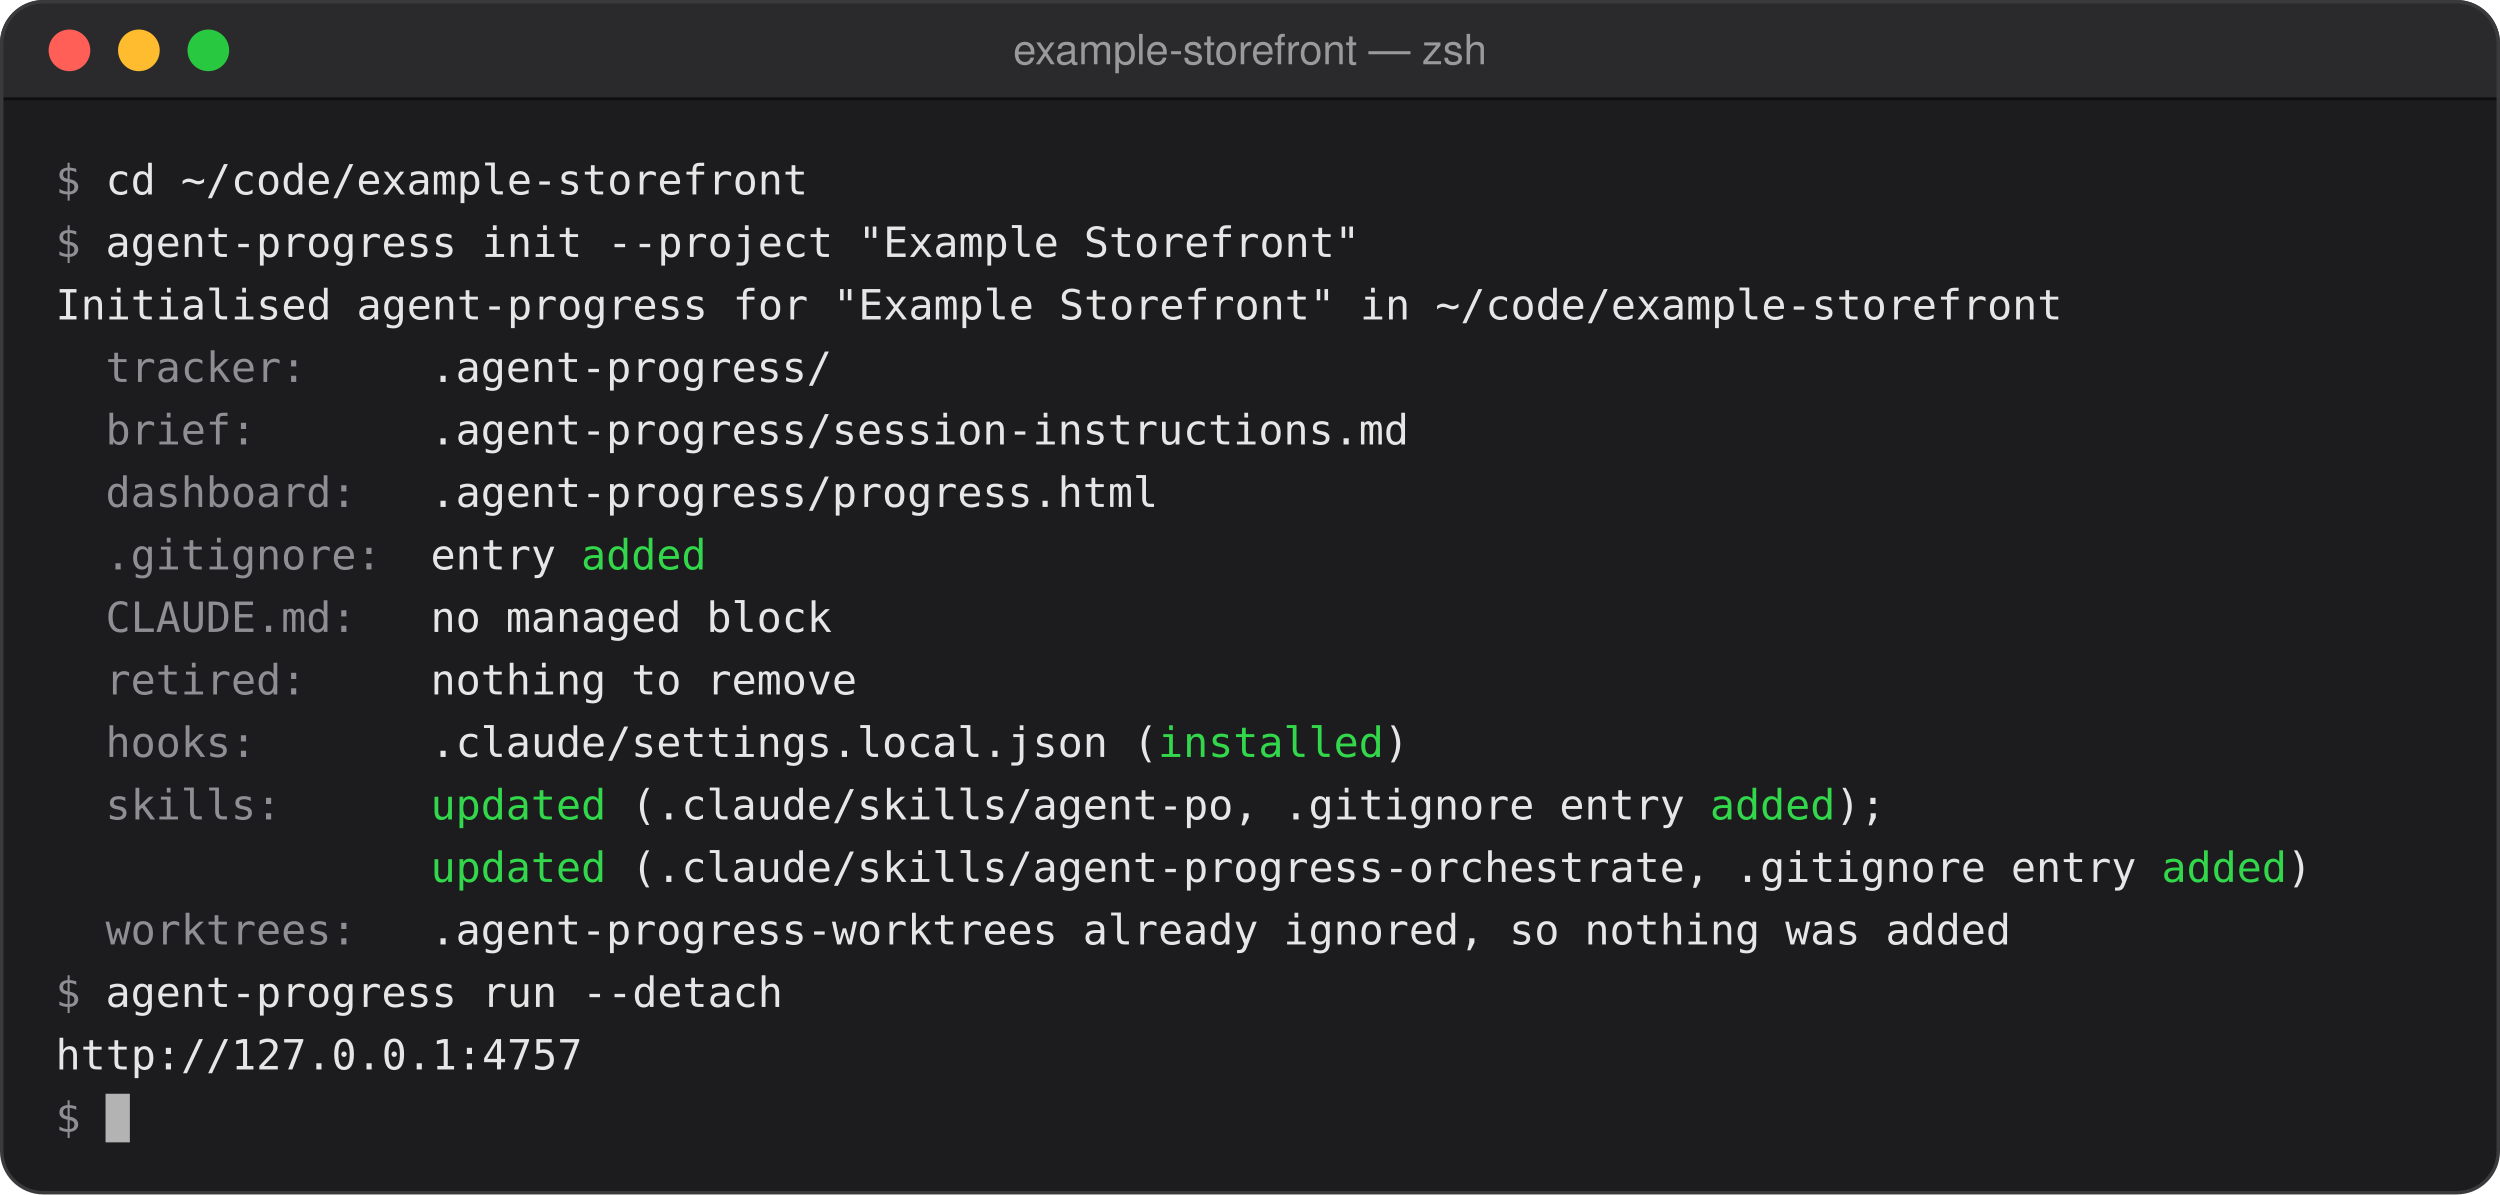
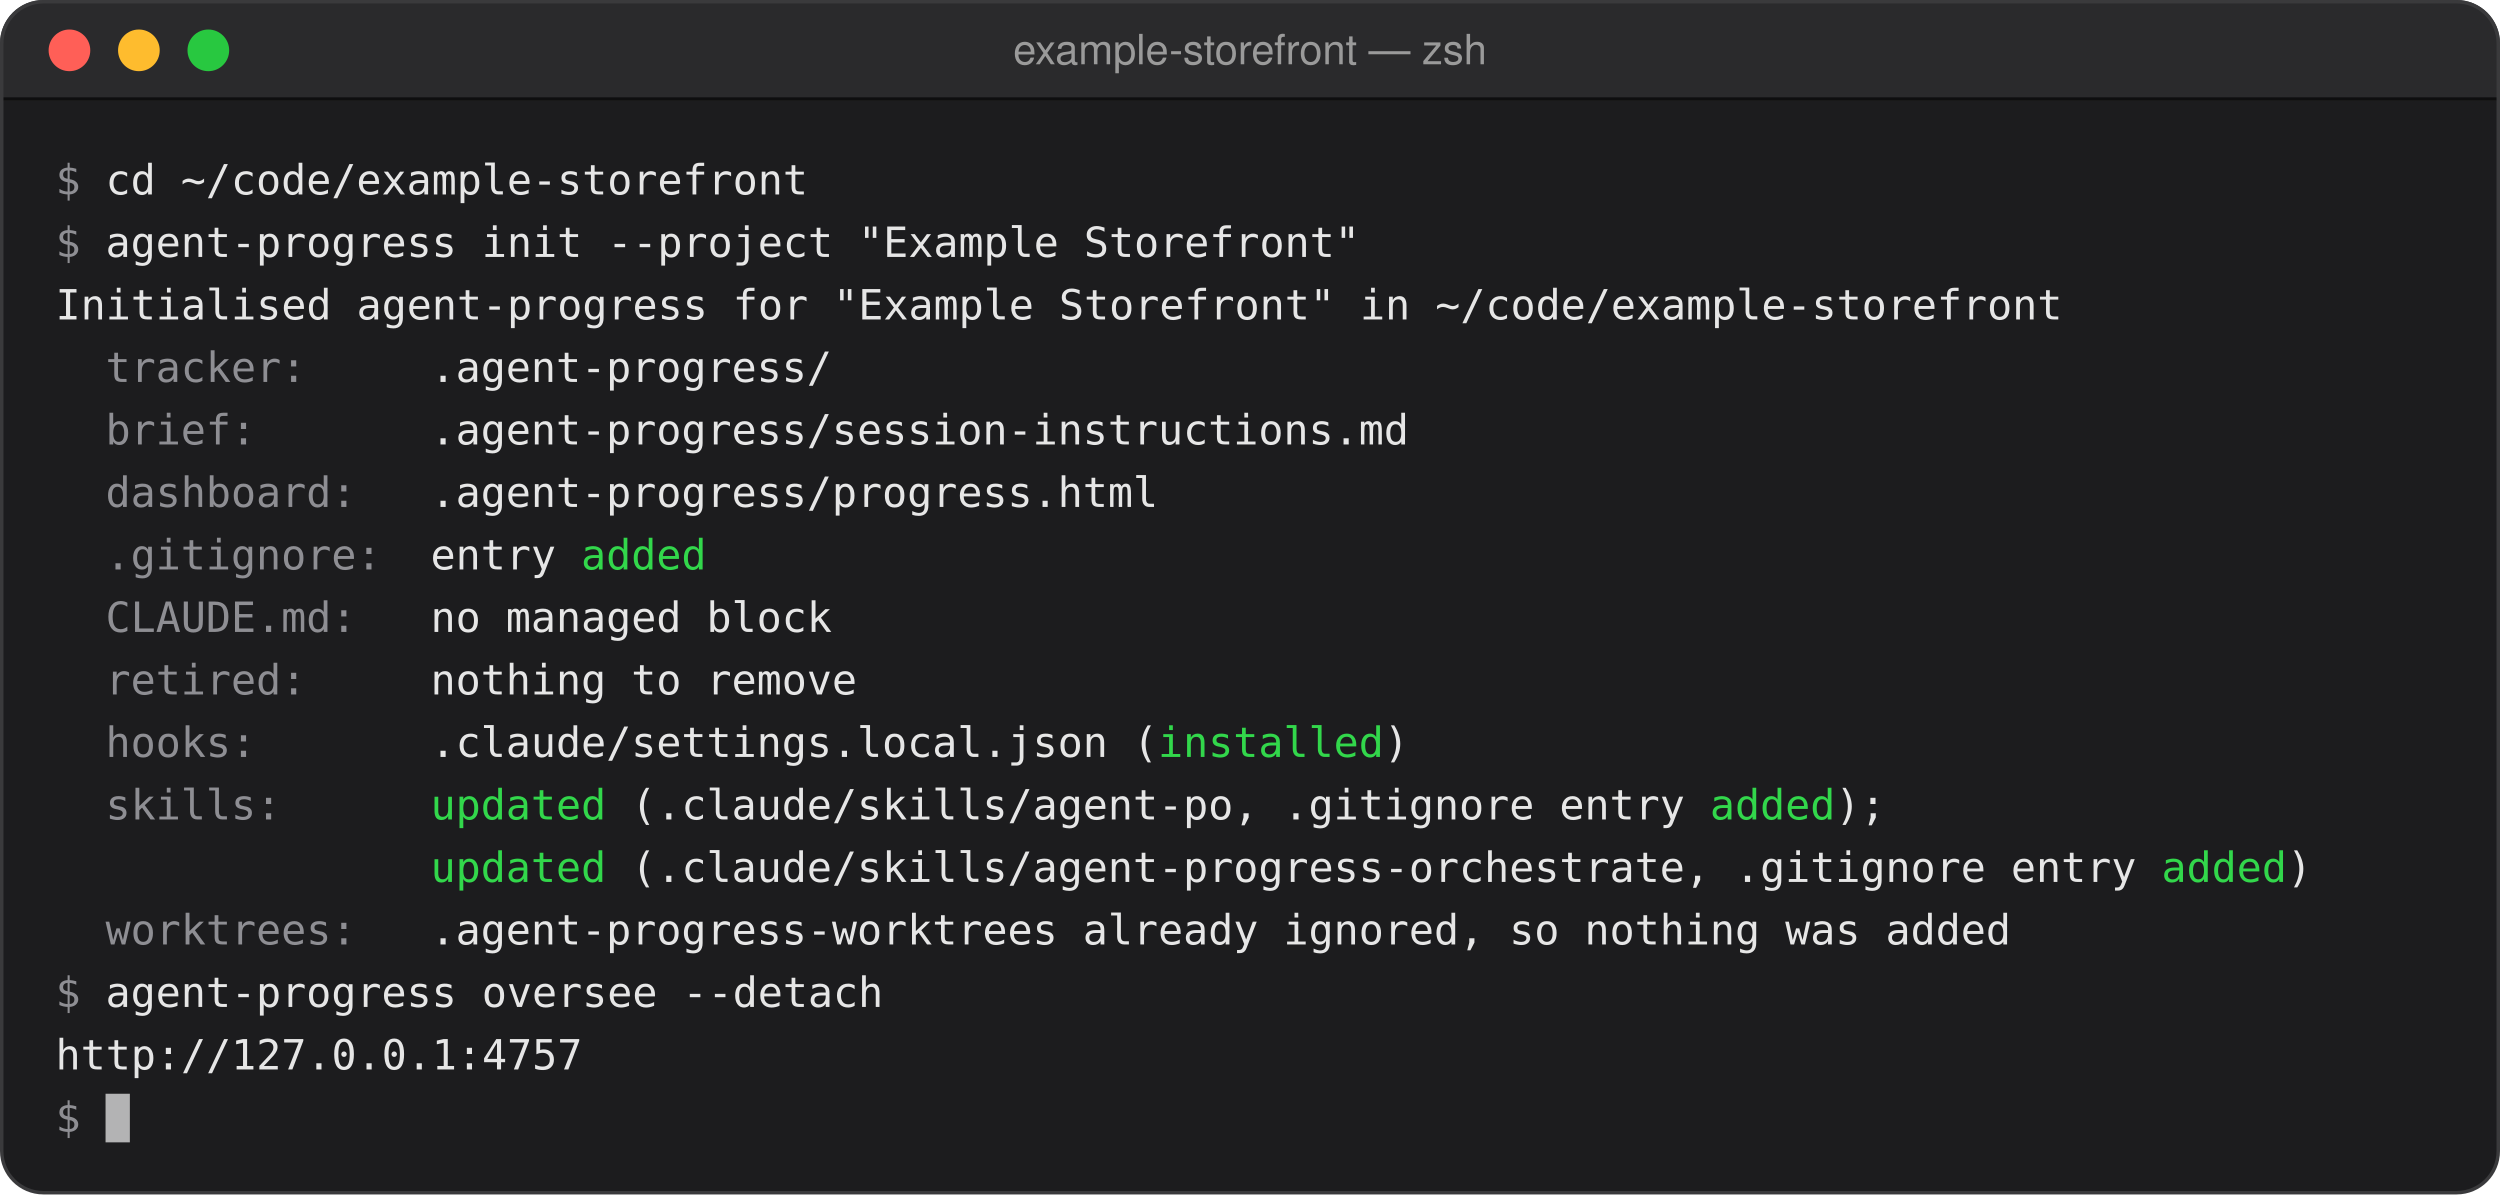
<svg xmlns="http://www.w3.org/2000/svg" width="720" height="344" viewBox="0 0 720 344" role="img">
  <rect x="0.5" y="0.5" width="719" height="343" rx="12" fill="#1C1C1E" stroke="#3A3A3C" />
  <path d="M0.5,28.5 V12.5 A12,12 0 0 1 12.5,0.5 H707.5 A12,12 0 0 1 719.5,12.5 V28.5 Z" fill="#2A2A2C" stroke="#3A3A3C" />
  <line x1="1" y1="28.5" x2="719" y2="28.5" stroke="#0E0E0F" />
  <circle cx="20" cy="14.5" r="6" fill="#FF5F57" />
  <circle cx="40" cy="14.5" r="6" fill="#FEBC2E" />
  <circle cx="60" cy="14.5" r="6" fill="#28C840" />
  <text x="360" y="18.5" text-anchor="middle" font-family="-apple-system,BlinkMacSystemFont,'Segoe UI',Helvetica,Arial,sans-serif" font-size="12" fill="#9a9a9a">example-storefront — zsh</text>
  <g font-family="ui-monospace,'SF Mono',Menlo,Consolas,monospace" font-size="12" fill="#E6E6E6">
    <text x="16" y="56" fill="#8E8E93">$</text>
    <text x="30.4" y="56">cd ~/code/example-storefront</text>
    <text x="16" y="74" fill="#8E8E93">$</text>
    <text x="30.4" y="74">agent-progress init --project "Example Storefront"</text>
    <text x="16" y="92">Initialised agent-progress for "Example Storefront" in ~/code/example-storefront</text>
    <text x="30.4" y="110" fill="#8E8E93">tracker:</text>
    <text x="124" y="110">.agent-progress/</text>
    <text x="30.4" y="128" fill="#8E8E93">brief:</text>
    <text x="124" y="128">.agent-progress/session-instructions.md</text>
    <text x="30.4" y="146" fill="#8E8E93">dashboard:</text>
    <text x="124" y="146">.agent-progress/progress.html</text>
    <text x="30.4" y="164" fill="#8E8E93">.gitignore:</text>
    <text x="124" y="164">entry <tspan fill="#32D74B">added</tspan>
    </text>
    <text x="30.4" y="182" fill="#8E8E93">CLAUDE.md:</text>
    <text x="124" y="182">no managed block</text>
    <text x="30.4" y="200" fill="#8E8E93">retired:</text>
    <text x="124" y="200">nothing to remove</text>
    <text x="30.4" y="218" fill="#8E8E93">hooks:</text>
    <text x="124" y="218">.claude/settings.local.json (<tspan fill="#32D74B">installed</tspan>)</text>
    <text x="30.4" y="236" fill="#8E8E93">skills:</text>
    <text x="124" y="236">
      <tspan fill="#32D74B">updated</tspan> (.claude/skills/agent-po, .gitignore entry <tspan fill="#32D74B">added</tspan>);</text>
    <text x="124" y="254">
      <tspan fill="#32D74B">updated</tspan> (.claude/skills/agent-progress-orchestrate, .gitignore entry <tspan fill="#32D74B">added</tspan>)</text>
    <text x="30.4" y="272" fill="#8E8E93">worktrees:</text>
    <text x="124" y="272">.agent-progress-worktrees already ignored, so nothing was added</text>
    <text x="16" y="290" fill="#8E8E93">$</text>
-     <text x="30.4" y="290">agent-progress run --detach</text>
+     <text x="30.4" y="290">agent-progress oversee --detach</text>
    <text x="16" y="308">http://127.0.0.1:4757</text>
    <text x="16" y="326" fill="#8E8E93">$</text>
    <rect x="30.4" y="315" width="7" height="14" fill="#E6E6E6" opacity="0.75" />
  </g>
</svg>
